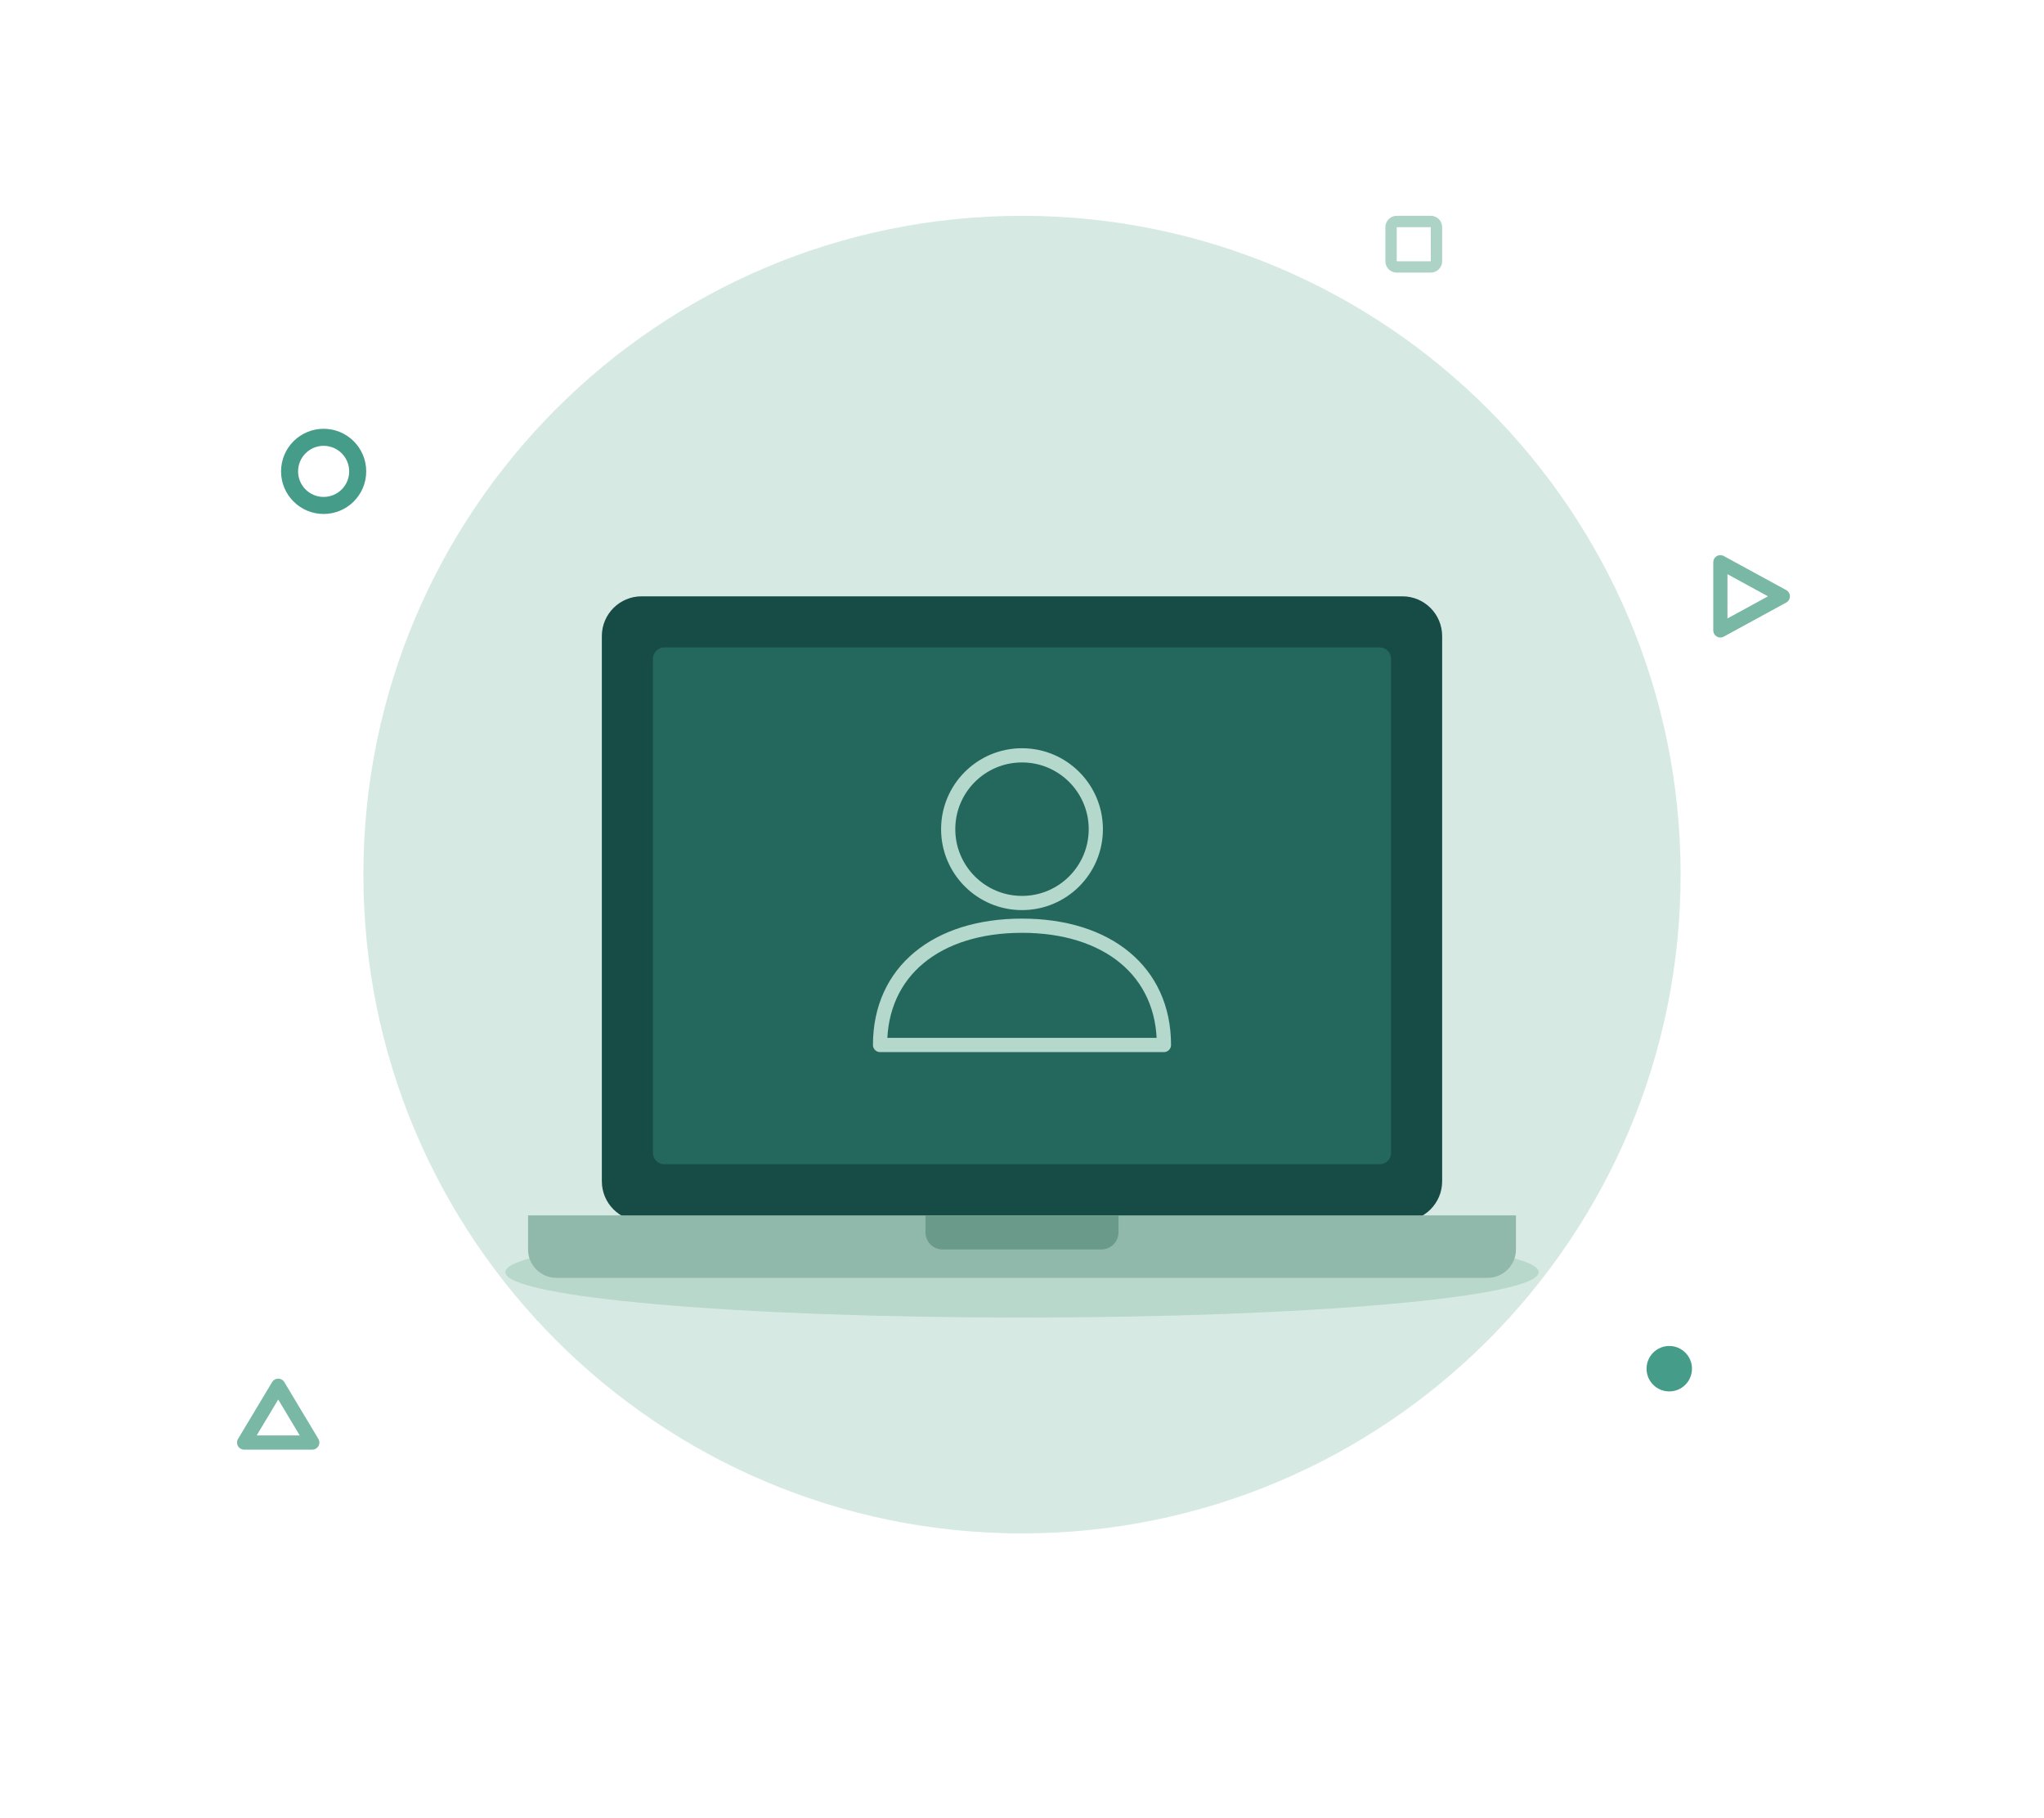
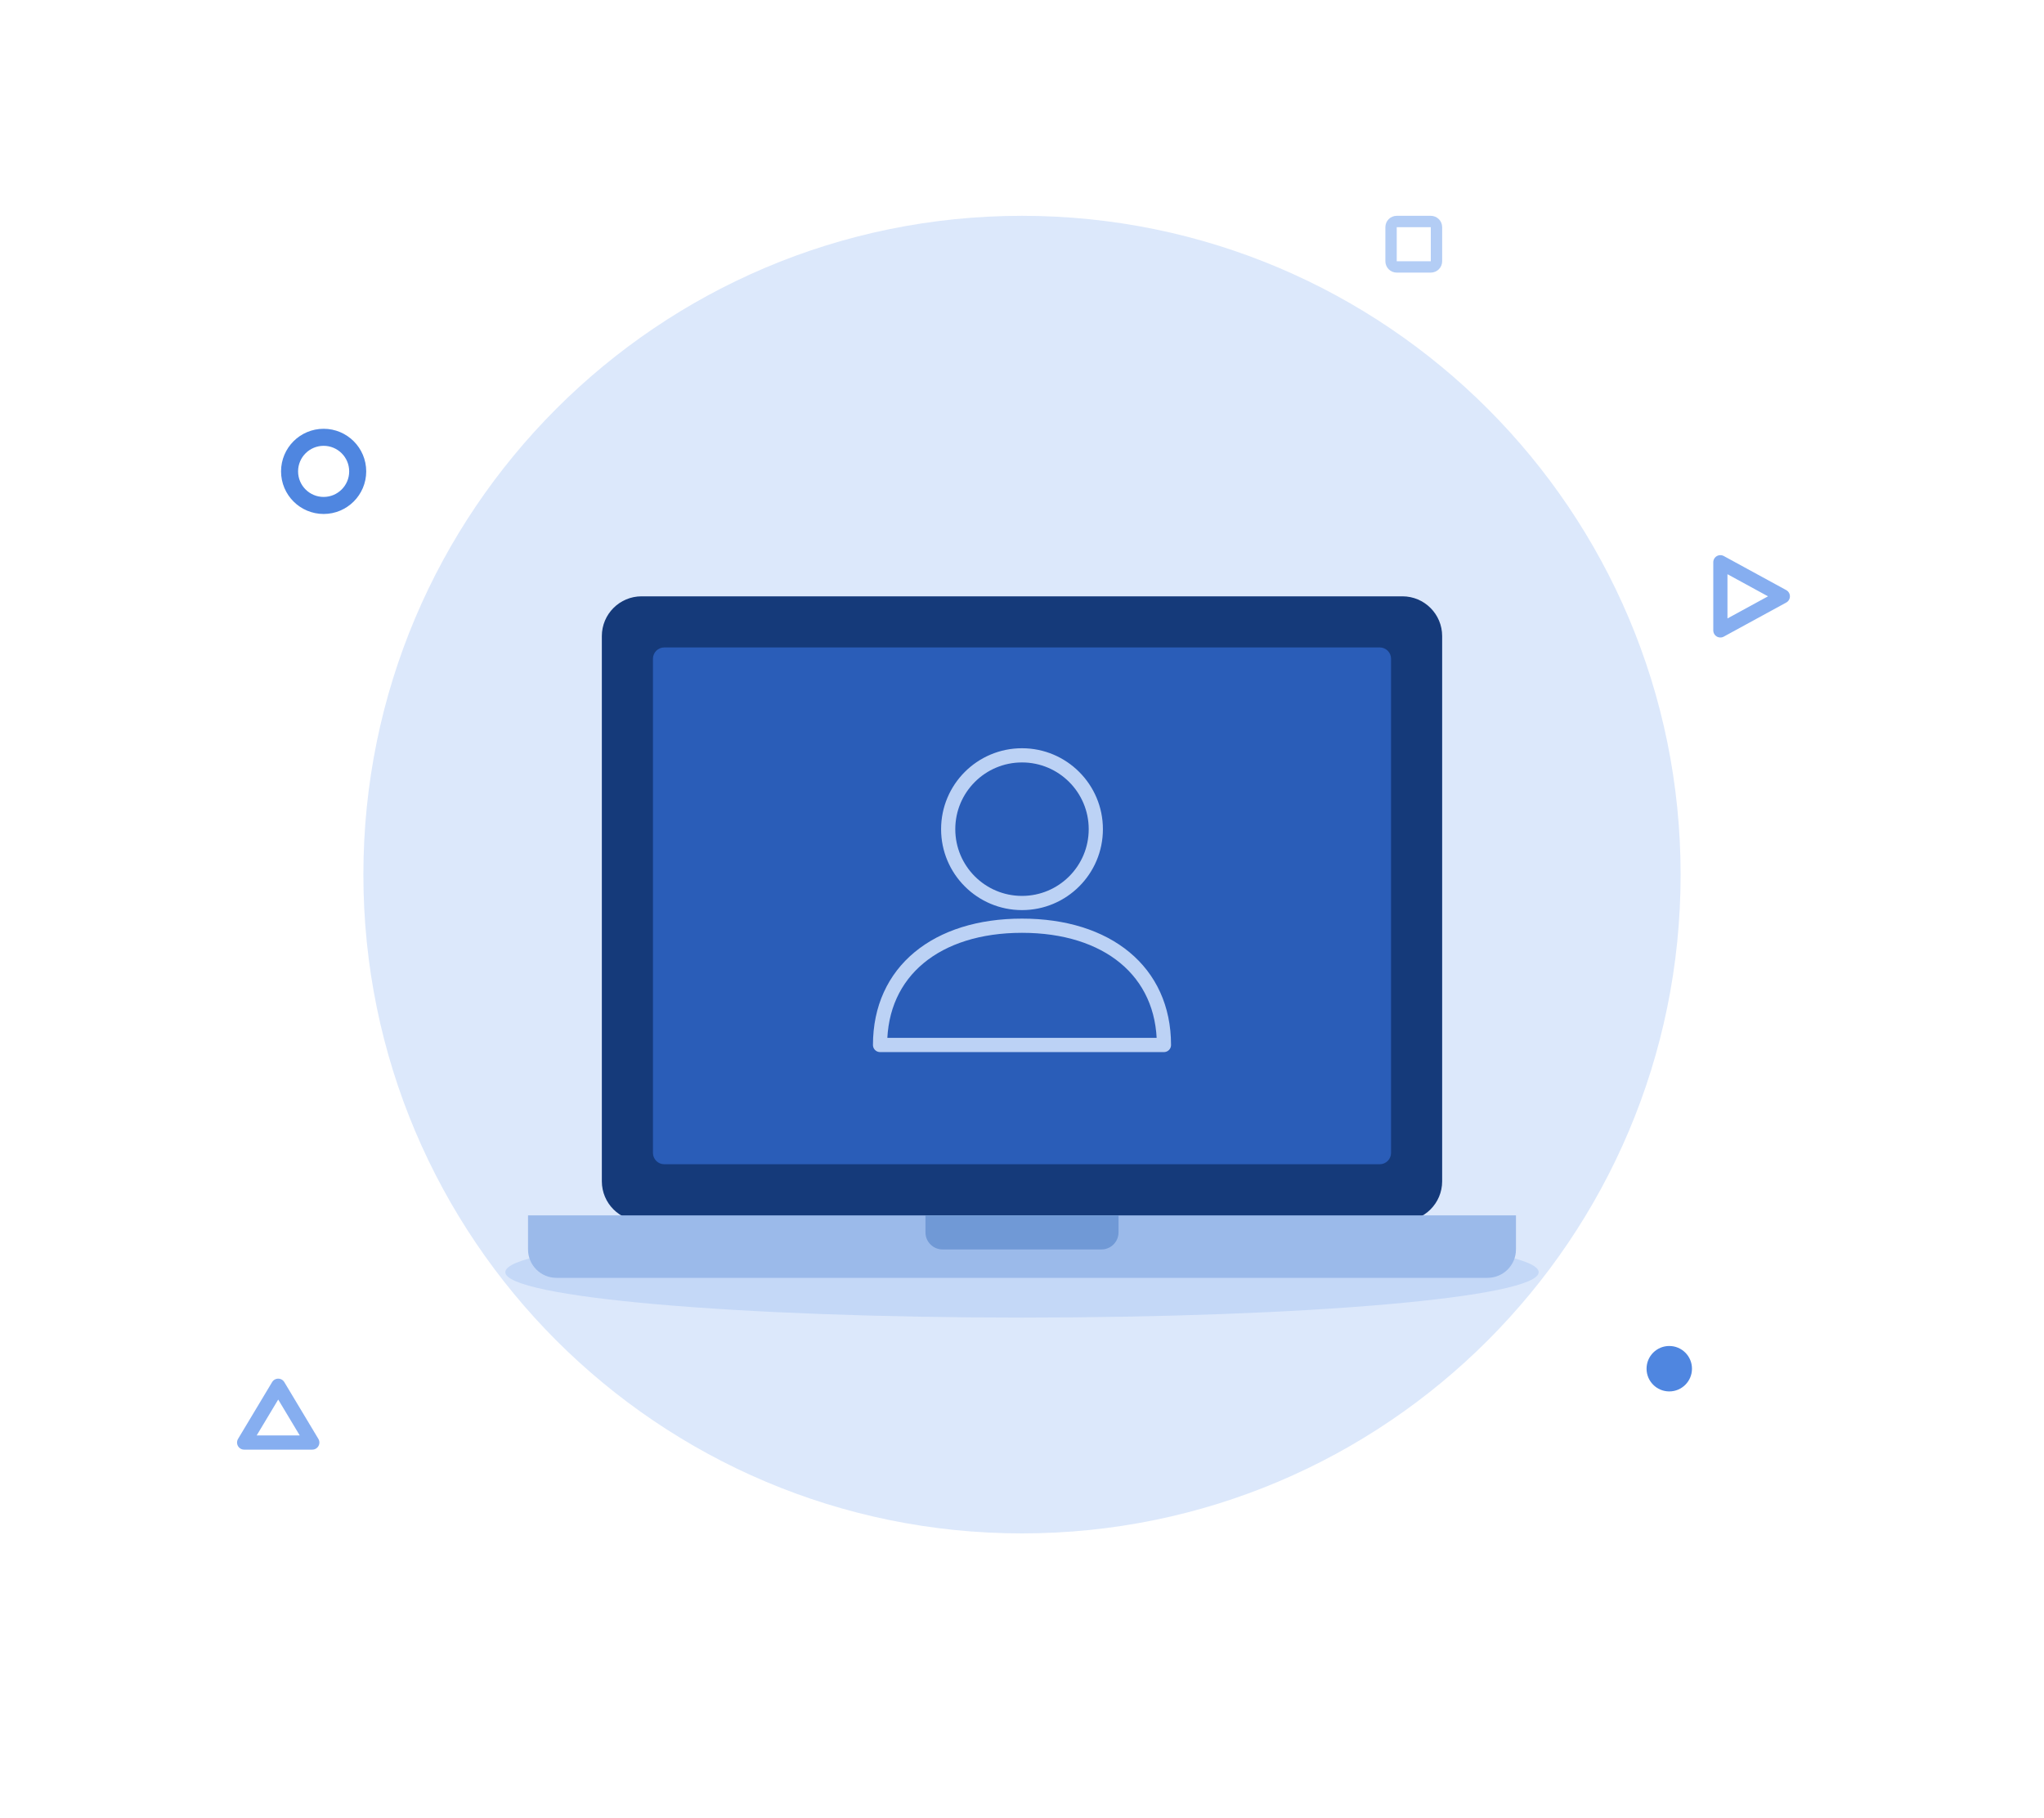
<svg xmlns="http://www.w3.org/2000/svg" viewBox="0 0 360 320" fill="none" focusable="false">
-   <circle cx="180" cy="154" r="116" fill="#d6eae3" />
-   <circle cx="57" cy="83" r="6" stroke="#459c89" stroke-width="3" />
-   <circle cx="294" cy="241" r="4" fill="#459c89" />
-   <path d="m303 99 11 6-11 6V99ZM49 244l-6 10h12l-6-10Z" stroke="#79b8a5" stroke-width="2.5" stroke-linejoin="round" />
-   <rect x="245" y="39" width="8" height="8" rx="1" stroke="#acd3c5" stroke-width="2" />
-   <ellipse cx="180" cy="224" rx="91" ry="8" fill="#b8d8cc" />
-   <rect x="106" y="105" width="148" height="110" rx="7" fill="#174c46" />
-   <rect x="115" y="114" width="130" height="91" rx="2" fill="#24685d" />
-   <circle cx="180" cy="146" r="13" stroke="#b4d9cc" stroke-width="2.5" />
-   <path d="M155 184c0-13 10-21 25-21s25 8 25 21h-50Z" stroke="#b4d9cc" stroke-width="2.5" stroke-linejoin="round" />
-   <path d="M93 214h174v6a5 5 0 0 1-5 5H98a5 5 0 0 1-5-5v-6Z" fill="#91b9ab" />
-   <path d="M163 214h34v3a3 3 0 0 1-3 3h-28a3 3 0 0 1-3-3v-3Z" fill="#6a9b8a" />
+   <circle cx="180" cy="154" r="116" fill="#dce8fb" />
+   <circle cx="57" cy="83" r="6" stroke="#4f86e0" stroke-width="3" />
+   <circle cx="294" cy="241" r="4" fill="#4f86e0" />
+   <path d="m303 99 11 6-11 6V99ZM49 244l-6 10h12l-6-10Z" stroke="#86aef0" stroke-width="2.5" stroke-linejoin="round" />
+   <rect x="245" y="39" width="8" height="8" rx="1" stroke="#b3cdf5" stroke-width="2" />
+   <ellipse cx="180" cy="224" rx="91" ry="8" fill="#c4d8f7" />
+   <rect x="106" y="105" width="148" height="110" rx="7" fill="#153a7a" />
+   <rect x="115" y="114" width="130" height="91" rx="2" fill="#2a5db8" />
+   <circle cx="180" cy="146" r="13" stroke="#bcd2f5" stroke-width="2.5" />
+   <path d="M155 184c0-13 10-21 25-21s25 8 25 21h-50Z" stroke="#bcd2f5" stroke-width="2.5" stroke-linejoin="round" />
+   <path d="M93 214h174v6a5 5 0 0 1-5 5H98a5 5 0 0 1-5-5v-6Z" fill="#9bbaea" />
+   <path d="M163 214h34v3a3 3 0 0 1-3 3h-28a3 3 0 0 1-3-3v-3Z" fill="#7099d6" />
</svg>
